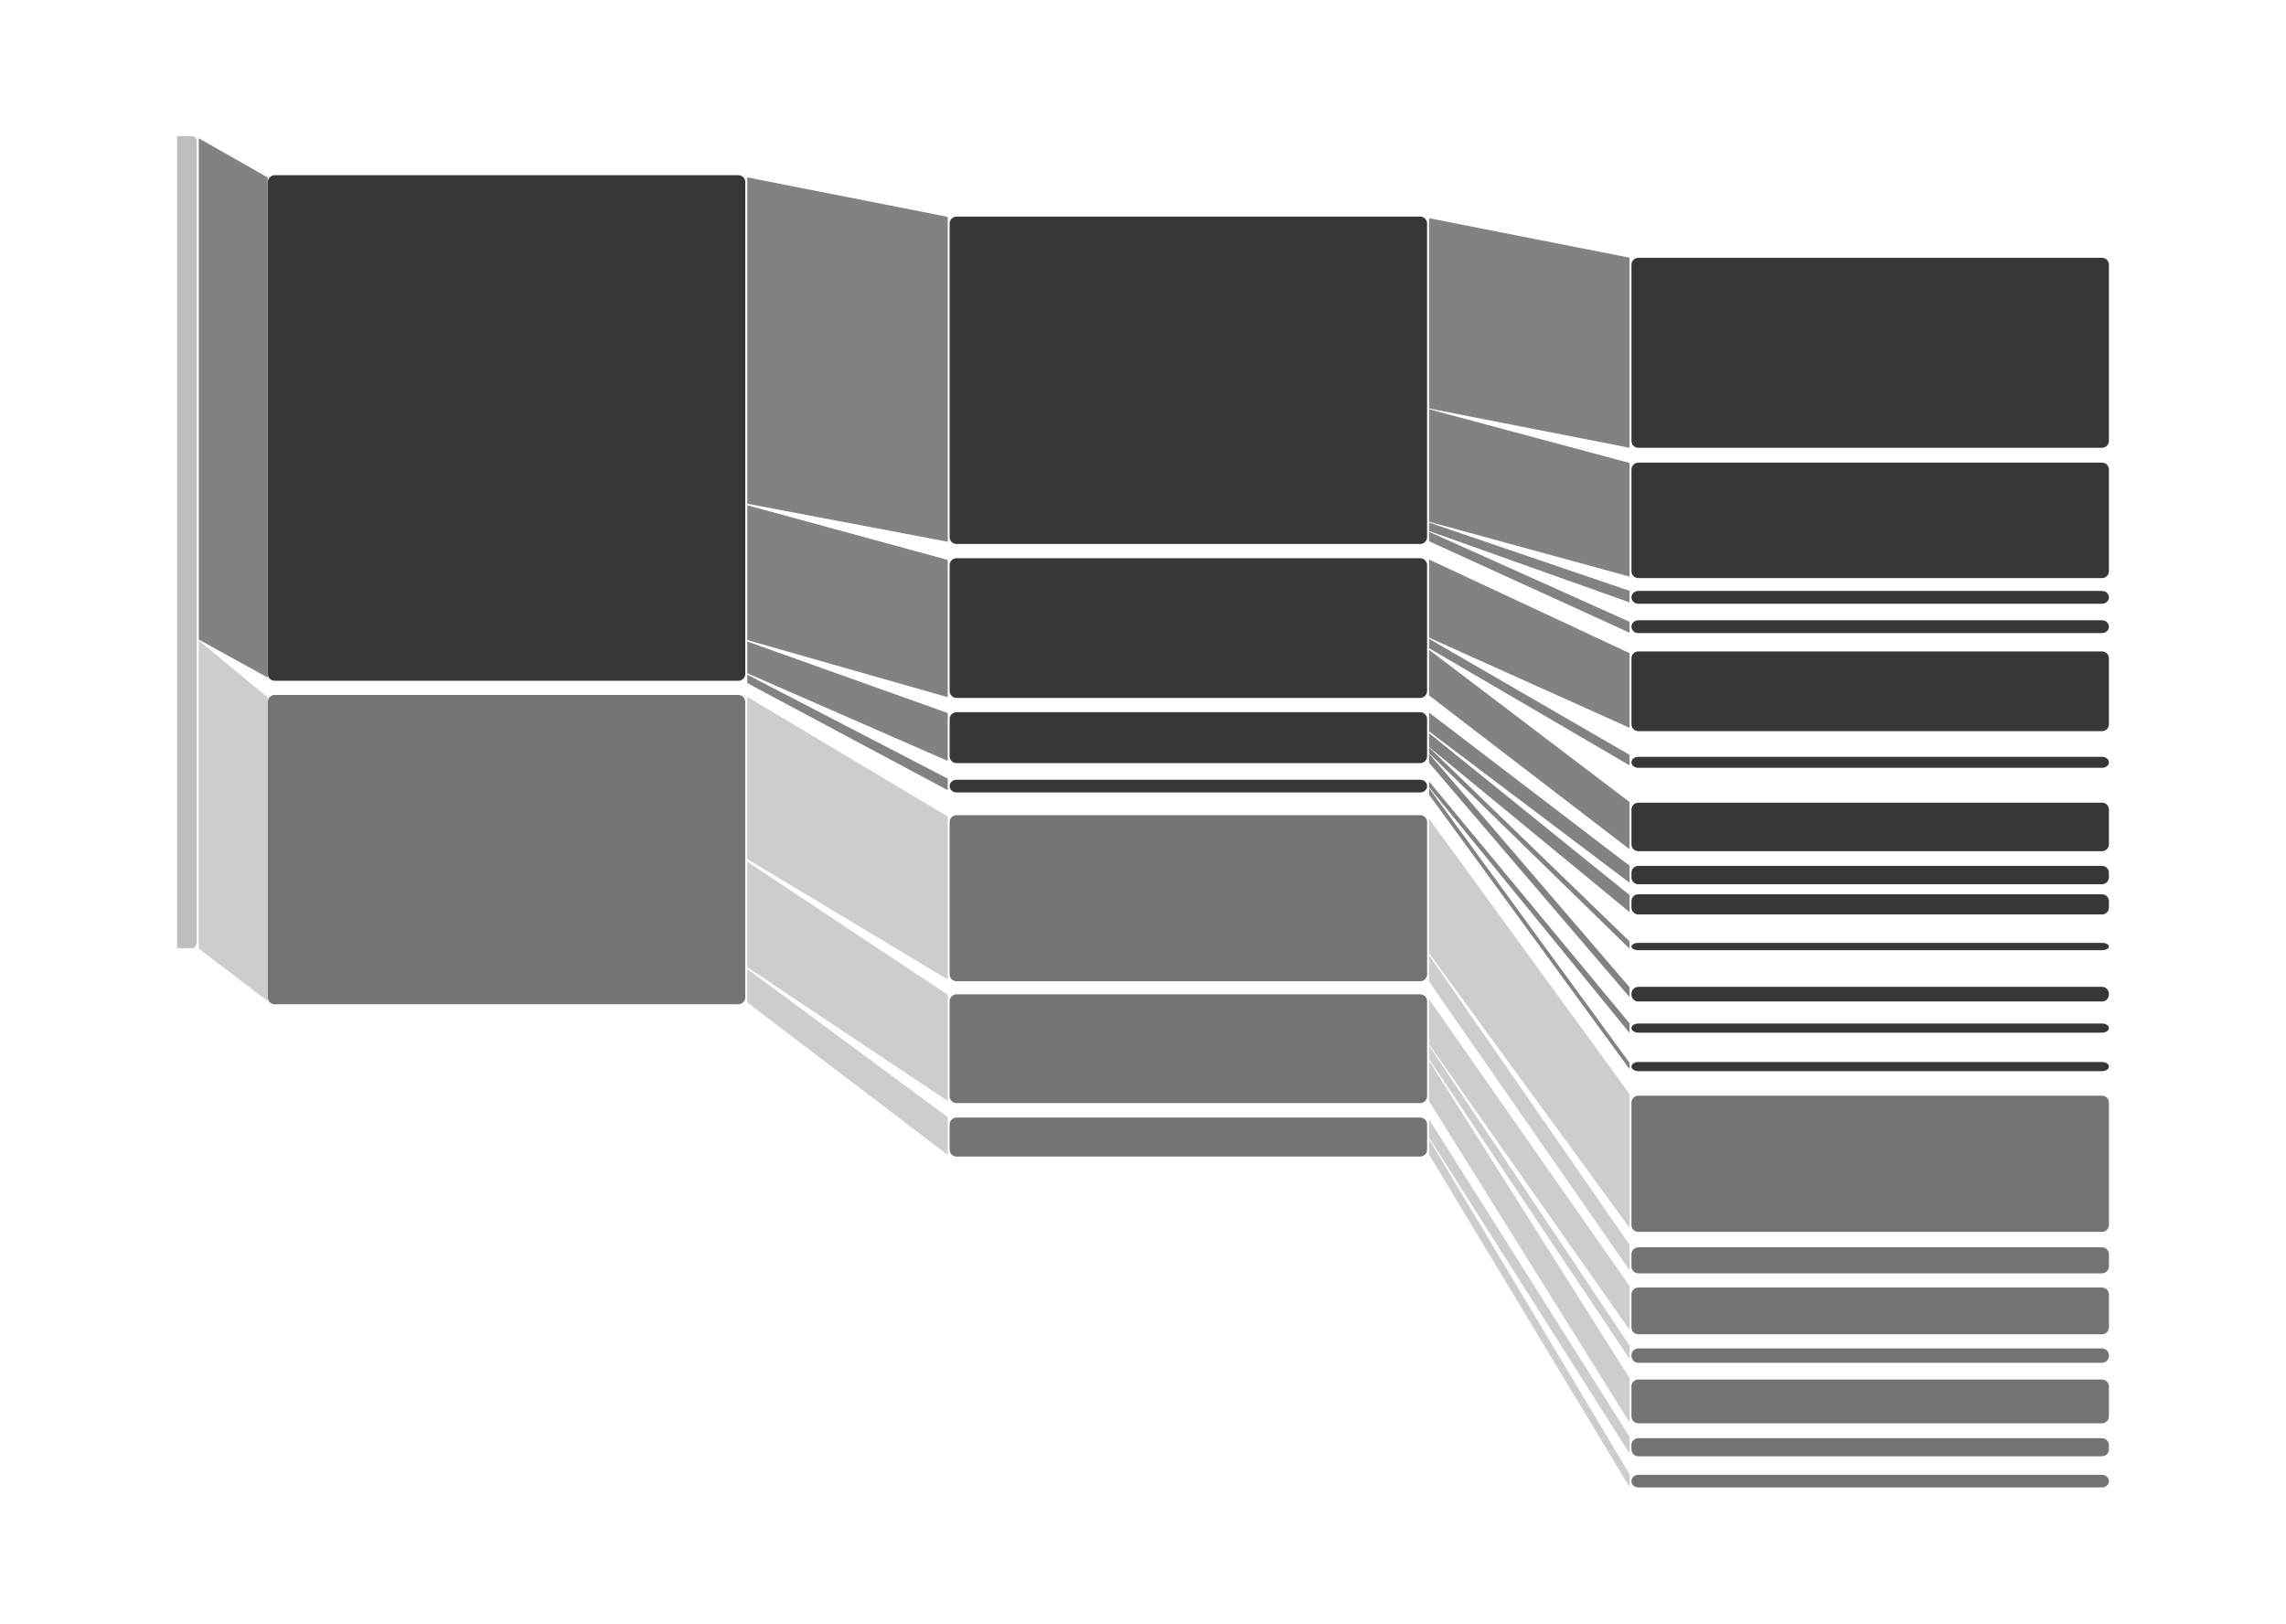
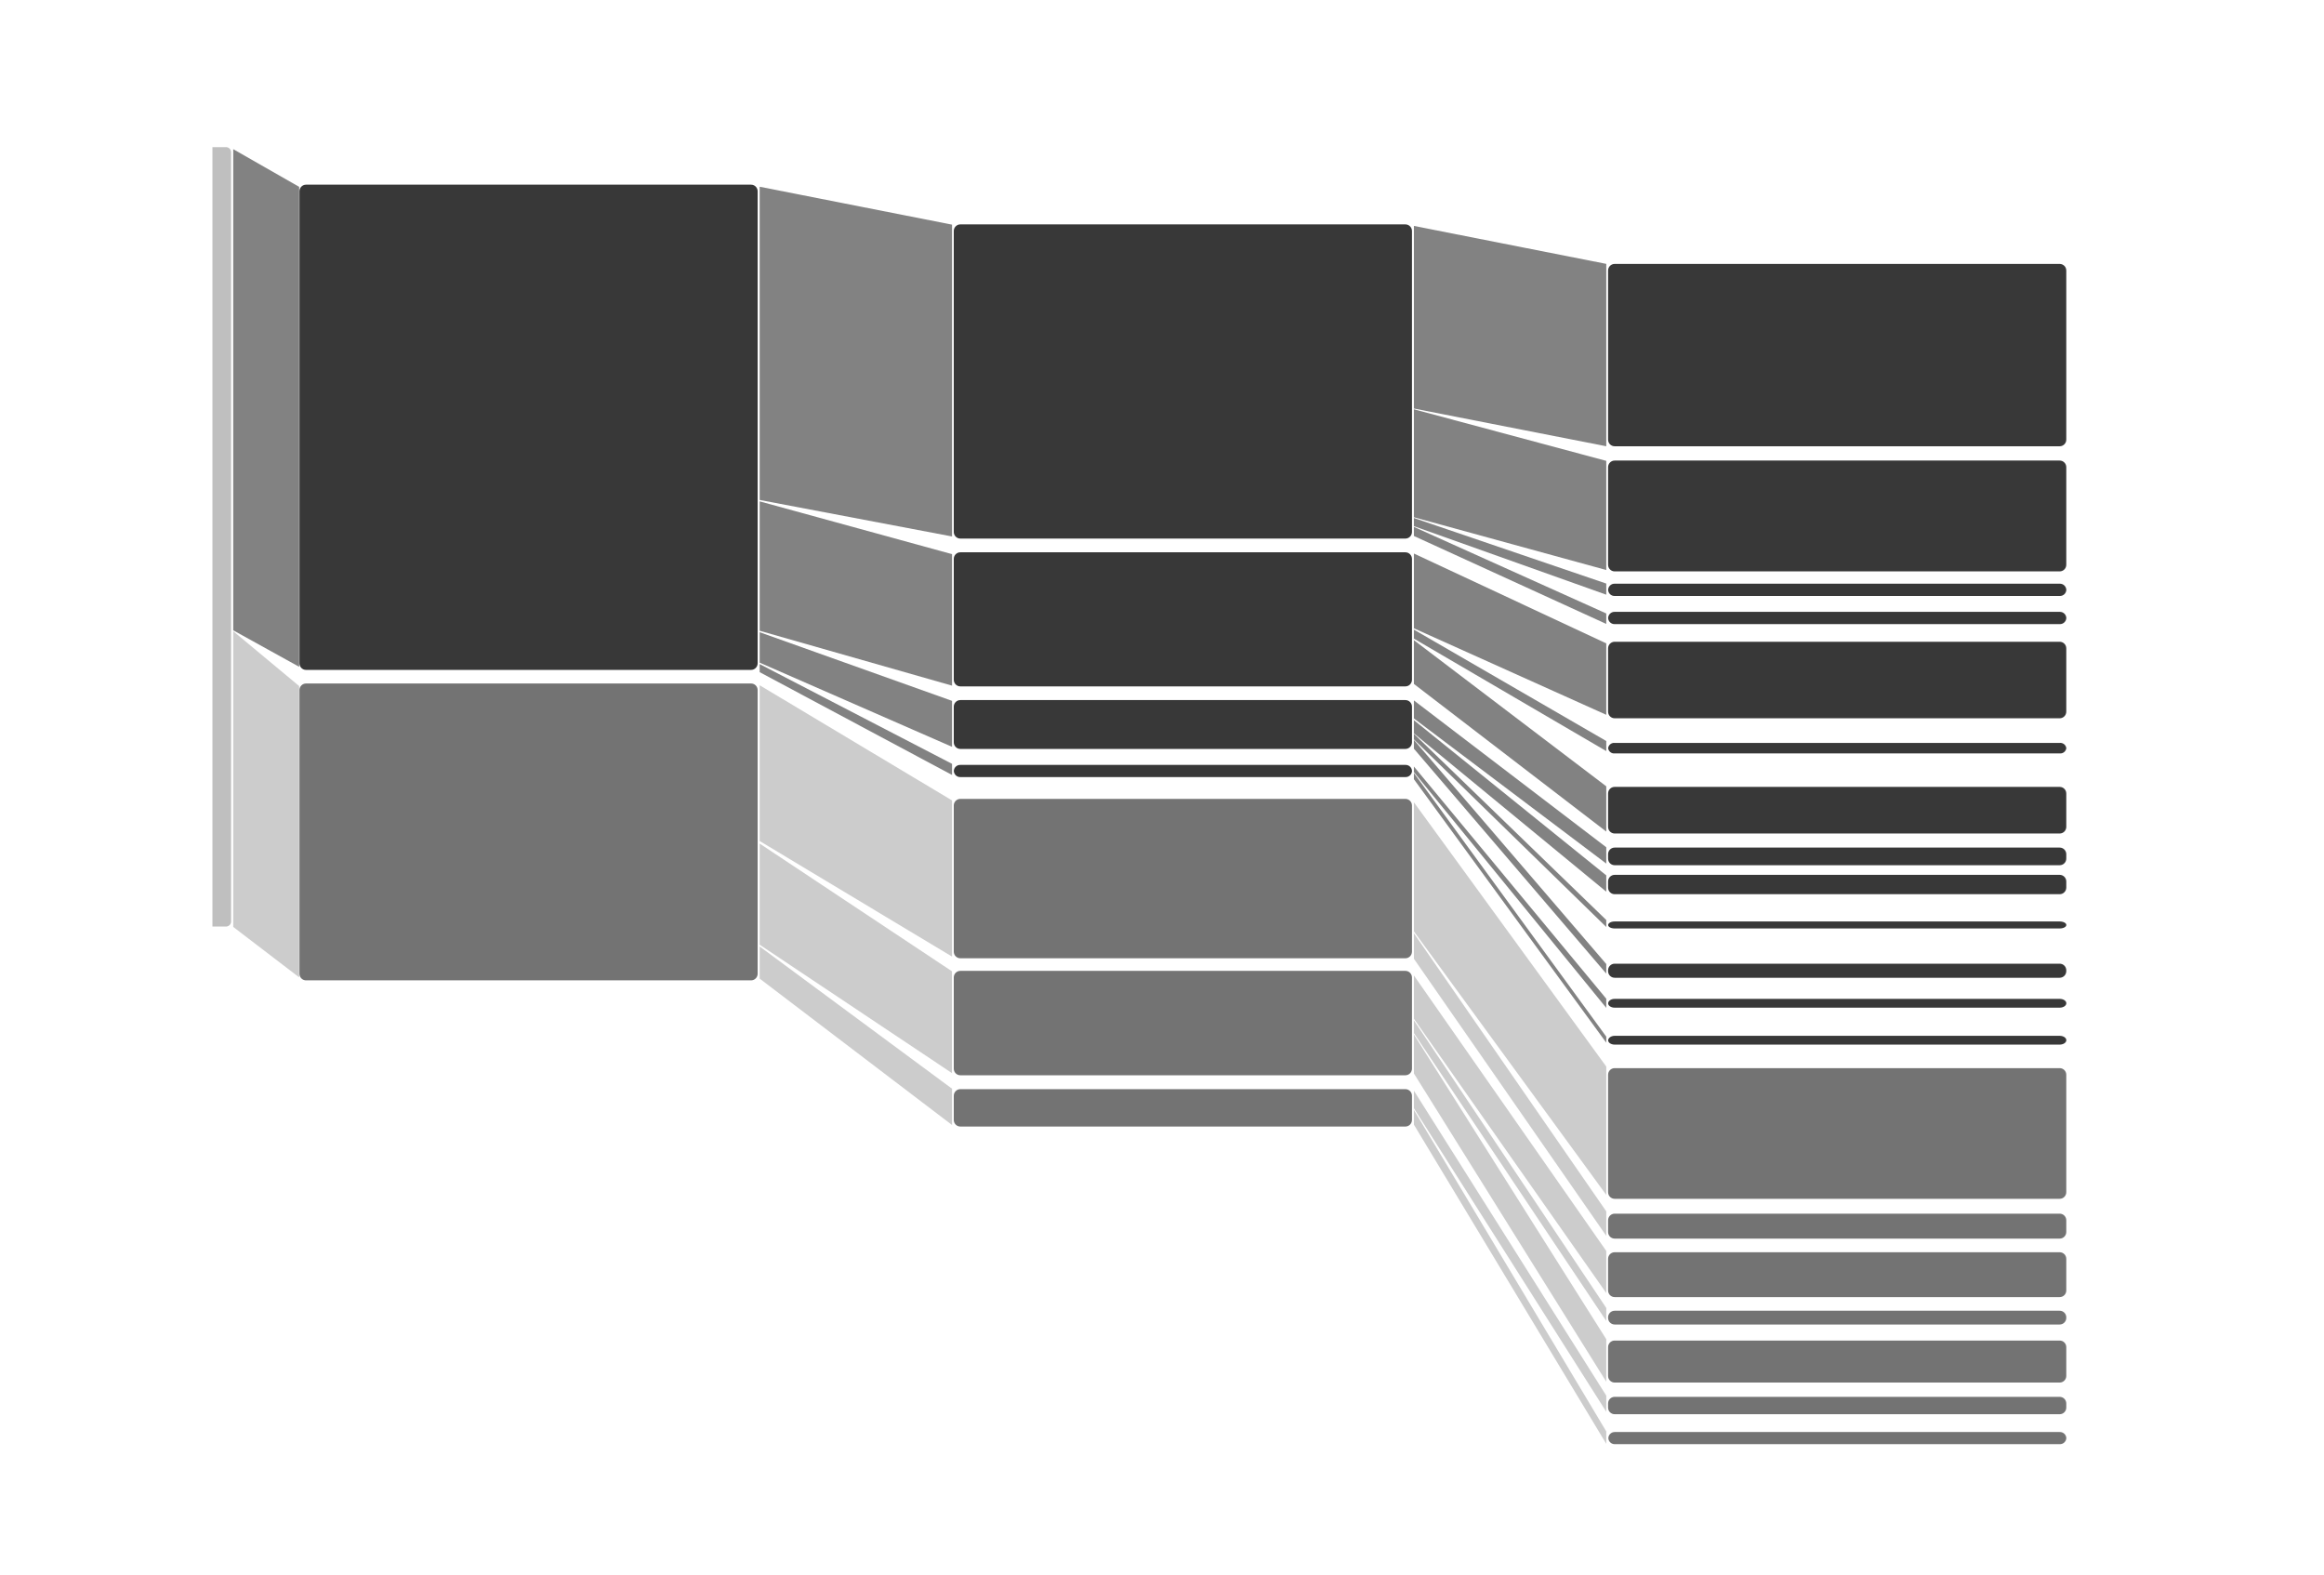
- <svg xmlns="http://www.w3.org/2000/svg" width="176mm" height="125mm" viewBox="0 0 623.622 442.913" id="svg2" version="1.1" enable-background="new">
-   <defs id="defs4">
-     <marker orient="auto" refY="0.0" refX="0.0" id="Arrow1Lstart" style="overflow:visible">
-       <path id="path4782" d="M 0.0,0.0 L 5.0,-5.0 L -12.5,0.0 L 5.0,5.0 L 0.0,0.0 z " style="fill-rule:evenodd;stroke:#000000;stroke-width:1.0pt" transform="scale(0.8) translate(12.5,0)" />
-     </marker>
+ <svg xmlns="http://www.w3.org/2000/svg" id="svg2" viewBox="0 0 528.51 358">
+   <defs>
+     <style>.cls-1{fill-opacity:0.25;}.cls-2{fill-opacity:0.78;}.cls-3{fill-opacity:0.49;}.cls-4{fill-opacity:0.55;}.cls-5{fill-opacity:0.2;}.cls-6{fill:none;}</style>
  </defs>
-   <g id="layer1" transform="translate(0,-609.4488)" style="opacity:1;">
-     <path style="opacity:1;fill:#000000;fill-opacity:0.255;fill-rule:nonzero;stroke:none;stroke-width:1;stroke-linecap:round;stroke-linejoin:round;stroke-miterlimit:4;stroke-dasharray:none;stroke-dashoffset:0;stroke-opacity:1" d="m 48.312,646.592 0,221.506 4.048,0 c 0.706,0 1.274,-0.712 1.274,-1.596 l 0,-218.314 c 0,-0.884 -0.568,-1.596 -1.274,-1.596 l -4.048,0 z" id="rect4356" />
-     <rect style="opacity:1;fill:#000000;fill-opacity:0.784;fill-rule:nonzero;stroke:none;stroke-width:1;stroke-linecap:round;stroke-linejoin:round;stroke-miterlimit:4;stroke-dasharray:none;stroke-dashoffset:0;stroke-opacity:1" id="rect4363" width="130.25" height="137.914" x="73.06" y="657.248" ry="1.879" rx="1.879" />
-     <rect rx="1.879" ry="1.879" y="668.54" x="259.06" height="89.301" width="130.25" id="rect4379" style="opacity:1;fill:#000000;fill-opacity:0.784;fill-rule:nonzero;stroke:none;stroke-width:1;stroke-linecap:round;stroke-linejoin:round;stroke-miterlimit:4;stroke-dasharray:none;stroke-dashoffset:0;stroke-opacity:1" />
-     <rect style="opacity:1;fill:#000000;fill-opacity:0.784;fill-rule:nonzero;stroke:none;stroke-width:1;stroke-linecap:round;stroke-linejoin:round;stroke-miterlimit:4;stroke-dasharray:none;stroke-dashoffset:0;stroke-opacity:1" id="rect4381" width="130.25" height="38.109" x="259.06" y="761.732" ry="1.879" rx="1.879" />
-     <rect rx="1.879" ry="1.879" y="803.732" x="259.06" height="13.89" width="130.25" id="rect4383" style="opacity:1;fill:#000000;fill-opacity:0.784;fill-rule:nonzero;stroke:none;stroke-width:1;stroke-linecap:round;stroke-linejoin:round;stroke-miterlimit:4;stroke-dasharray:none;stroke-dashoffset:0;stroke-opacity:1" />
-     <rect style="opacity:1;fill:#000000;fill-opacity:0.784;fill-rule:nonzero;stroke:none;stroke-width:1;stroke-linecap:round;stroke-linejoin:round;stroke-miterlimit:4;stroke-dasharray:none;stroke-dashoffset:0;stroke-opacity:1" id="rect4385" width="130.25" height="3.46" x="259.06" y="822.162" ry="1.879" rx="1.879" />
-     <rect style="opacity:1;fill:#000000;fill-opacity:0.784;fill-rule:nonzero;stroke:none;stroke-width:1;stroke-linecap:round;stroke-linejoin:round;stroke-miterlimit:4;stroke-dasharray:none;stroke-dashoffset:0;stroke-opacity:1" id="rect4405" width="130.25" height="51.824" x="445.06" y="679.778" ry="1.879" rx="1.879" />
-     <rect rx="1.879" ry="1.879" y="735.657" x="445.06" height="31.495" width="130.25" id="rect4407" style="opacity:1;fill:#000000;fill-opacity:0.784;fill-rule:nonzero;stroke:none;stroke-width:1;stroke-linecap:round;stroke-linejoin:round;stroke-miterlimit:4;stroke-dasharray:none;stroke-dashoffset:0;stroke-opacity:1" />
-     <rect style="opacity:1;fill:#000000;fill-opacity:0.784;fill-rule:nonzero;stroke:none;stroke-width:1;stroke-linecap:round;stroke-linejoin:round;stroke-miterlimit:4;stroke-dasharray:none;stroke-dashoffset:0;stroke-opacity:1" id="rect4409" width="130.25" height="3.495" x="445.06" y="770.658" ry="1.879" rx="1.879" />
-     <rect rx="1.879" ry="1.879" y="778.658" x="445.06" height="3.495" width="130.25" id="rect4411" style="opacity:1;fill:#000000;fill-opacity:0.784;fill-rule:nonzero;stroke:none;stroke-width:1;stroke-linecap:round;stroke-linejoin:round;stroke-miterlimit:4;stroke-dasharray:none;stroke-dashoffset:0;stroke-opacity:1" />
-     <rect style="opacity:1;fill:#000000;fill-opacity:0.784;fill-rule:nonzero;stroke:none;stroke-width:1;stroke-linecap:round;stroke-linejoin:round;stroke-miterlimit:4;stroke-dasharray:none;stroke-dashoffset:0;stroke-opacity:1" id="rect4413" width="130.25" height="21.745" x="445.06" y="787.158" ry="1.879" rx="1.879" />
-     <rect rx="1.879" ry="1.879" y="815.908" x="445.06" height="2.995" width="130.25" id="rect4415" style="opacity:1;fill:#000000;fill-opacity:0.784;fill-rule:nonzero;stroke:none;stroke-width:1;stroke-linecap:round;stroke-linejoin:round;stroke-miterlimit:4;stroke-dasharray:none;stroke-dashoffset:0;stroke-opacity:1" />
-     <rect style="opacity:1;fill:#000000;fill-opacity:0.784;fill-rule:nonzero;stroke:none;stroke-width:1;stroke-linecap:round;stroke-linejoin:round;stroke-miterlimit:4;stroke-dasharray:none;stroke-dashoffset:0;stroke-opacity:1" id="rect4417" width="130.25" height="13.245" x="445.06" y="828.408" ry="1.879" rx="1.879" />
-     <rect rx="1.879" ry="1.879" y="845.658" x="445.06" height="5.012" width="130.25" id="rect4419" style="opacity:1;fill:#000000;fill-opacity:0.784;fill-rule:nonzero;stroke:none;stroke-width:1;stroke-linecap:round;stroke-linejoin:round;stroke-miterlimit:4;stroke-dasharray:none;stroke-dashoffset:0;stroke-opacity:1" />
-     <rect style="opacity:1;fill:#000000;fill-opacity:0.784;fill-rule:nonzero;stroke:none;stroke-width:1;stroke-linecap:round;stroke-linejoin:round;stroke-miterlimit:4;stroke-dasharray:none;stroke-dashoffset:0;stroke-opacity:1" id="rect4421" width="130.25" height="5.495" x="445.06" y="853.408" ry="1.879" rx="1.879" />
-     <rect rx="1.879" ry="1.879" y="866.658" x="445.06" height="1.995" width="130.25" id="rect4423" style="opacity:1;fill:#000000;fill-opacity:0.784;fill-rule:nonzero;stroke:none;stroke-width:1;stroke-linecap:round;stroke-linejoin:round;stroke-miterlimit:4;stroke-dasharray:none;stroke-dashoffset:0;stroke-opacity:1" />
-     <rect style="opacity:1;fill:#000000;fill-opacity:0.784;fill-rule:nonzero;stroke:none;stroke-width:1;stroke-linecap:round;stroke-linejoin:round;stroke-miterlimit:4;stroke-dasharray:none;stroke-dashoffset:0;stroke-opacity:1" id="rect4425" width="130.25" height="3.995" x="445.06" y="878.658" ry="1.879" rx="1.879" />
-     <rect rx="1.879" ry="1.879" y="888.658" x="445.06" height="2.495" width="130.25" id="rect4427" style="opacity:1;fill:#000000;fill-opacity:0.784;fill-rule:nonzero;stroke:none;stroke-width:1;stroke-linecap:round;stroke-linejoin:round;stroke-miterlimit:4;stroke-dasharray:none;stroke-dashoffset:0;stroke-opacity:1" />
-     <rect style="opacity:1;fill:#000000;fill-opacity:0.784;fill-rule:nonzero;stroke:none;stroke-width:1;stroke-linecap:round;stroke-linejoin:round;stroke-miterlimit:4;stroke-dasharray:none;stroke-dashoffset:0;stroke-opacity:1" id="rect4429" width="130.25" height="2.495" x="445.06" y="899.158" ry="1.879" rx="1.879" />
-     <g id="g4341" style="fill:#000000;fill-opacity:0.49">
-       <path id="path4371" d="m 54.222,647.162 0,136.75 18.807,10.375 0,-136.418 z" style="fill:#000000;fill-opacity:0.49;fill-rule:evenodd;stroke:none;stroke-width:1px;stroke-linecap:butt;stroke-linejoin:miter;stroke-opacity:1" />
-       <g style="fill:#000000;fill-opacity:0.49" id="g4300">
-         <path id="path4481" d="m 203.848,657.837 0,89.027 54.693,10.368 0,-88.626 z" style="fill:#000000;fill-opacity:0.49;fill-rule:evenodd;stroke:none;stroke-width:1px;stroke-linecap:butt;stroke-linejoin:miter;stroke-opacity:1" />
-         <path style="fill:#000000;fill-opacity:0.49;fill-rule:evenodd;stroke:none;stroke-width:1px;stroke-linecap:butt;stroke-linejoin:miter;stroke-opacity:1" d="m 203.848,747.279 0,36.764 54.693,15.609 0,-37.454 z" id="path4483" />
-         <path id="path4487" d="m 203.848,784.447 0,8.657 54.693,23.917 0,-13.059 z" style="fill:#000000;fill-opacity:0.49;fill-rule:evenodd;stroke:none;stroke-width:1px;stroke-linecap:butt;stroke-linejoin:miter;stroke-opacity:1" />
-         <path style="fill:#000000;fill-opacity:0.49;fill-rule:evenodd;stroke:none;stroke-width:1px;stroke-linecap:butt;stroke-linejoin:miter;stroke-opacity:1" d="m 203.848,793.497 0,2.293 54.693,29.22 0,-3.16 z" id="path4489" />
-         <path style="fill:#000000;fill-opacity:0.49;fill-rule:evenodd;stroke:none;stroke-width:1px;stroke-linecap:butt;stroke-linejoin:miter;stroke-opacity:1" d="m 389.848,668.974 0,51.904 54.693,10.721 0,-51.857 z" id="path4499" />
-         <path id="path4501" d="m 389.848,721.085 0,30.691 54.693,14.964 0,-30.997 z" style="fill:#000000;fill-opacity:0.49;fill-rule:evenodd;stroke:none;stroke-width:1px;stroke-linecap:butt;stroke-linejoin:miter;stroke-opacity:1" />
-         <path style="fill:#000000;fill-opacity:0.49;fill-rule:evenodd;stroke:none;stroke-width:1px;stroke-linecap:butt;stroke-linejoin:miter;stroke-opacity:1" d="m 389.848,751.991 0,2.318 54.693,19.472 0,-3.155 z" id="path4503" />
-         <path id="path4505" d="m 389.848,754.511 0,2.584 54.693,24.952 0,-2.978 z" style="fill:#000000;fill-opacity:0.49;fill-rule:evenodd;stroke:none;stroke-width:1px;stroke-linecap:butt;stroke-linejoin:miter;stroke-opacity:1" />
-         <path style="fill:#000000;fill-opacity:0.49;fill-rule:evenodd;stroke:none;stroke-width:1px;stroke-linecap:butt;stroke-linejoin:miter;stroke-opacity:1" d="m 389.848,762.085 0,21.316 54.693,24.589 0,-20.372 z" id="path4507" />
-         <path id="path4509" d="m 389.848,783.71 0,2.566 54.693,31.964 0,-2.872 z" style="fill:#000000;fill-opacity:0.49;fill-rule:evenodd;stroke:none;stroke-width:1px;stroke-linecap:butt;stroke-linejoin:miter;stroke-opacity:1" />
-         <path id="path4511" d="m 389.848,786.71 0,12.441 54.693,41.964 0,-12.872 z" style="fill:#000000;fill-opacity:0.49;fill-rule:evenodd;stroke:none;stroke-width:1px;stroke-linecap:butt;stroke-linejoin:miter;stroke-opacity:1" />
-         <path id="path4513" d="m 389.848,803.835 0,5.124 54.693,41.299 0,-4.64 z" style="fill:#000000;fill-opacity:0.49;fill-rule:evenodd;stroke:none;stroke-width:1px;stroke-linecap:butt;stroke-linejoin:miter;stroke-opacity:1" />
-         <path style="fill:#000000;fill-opacity:0.49;fill-rule:evenodd;stroke:none;stroke-width:1px;stroke-linecap:butt;stroke-linejoin:miter;stroke-opacity:1" d="m 389.848,809.448 0,3.798 54.693,45.011 0,-4.64 z" id="path4515" />
-         <path id="path4517" d="m 389.848,813.327 0,1.589 54.693,53.32 0,-1.988 z" style="fill:#000000;fill-opacity:0.49;fill-rule:evenodd;stroke:none;stroke-width:1px;stroke-linecap:butt;stroke-linejoin:miter;stroke-opacity:1" />
-         <path style="fill:#000000;fill-opacity:0.49;fill-rule:evenodd;stroke:none;stroke-width:1px;stroke-linecap:butt;stroke-linejoin:miter;stroke-opacity:1" d="m 389.848,815.062 0,2.472 54.693,63.926 0,-2.695 z" id="path4519" />
-         <path id="path4521" d="m 389.848,822.62 0,1.589 54.693,67.02 0,-2.607 z" style="fill:#000000;fill-opacity:0.49;fill-rule:evenodd;stroke:none;stroke-width:1px;stroke-linecap:butt;stroke-linejoin:miter;stroke-opacity:1" />
-         <path style="fill:#000000;fill-opacity:0.49;fill-rule:evenodd;stroke:none;stroke-width:1px;stroke-linecap:butt;stroke-linejoin:miter;stroke-opacity:1" d="m 389.848,824.465 0,1.765 54.693,74.886 0,-1.723 z" id="path4523" />
+   <g id="layer1">
+     <path id="rect4356" class="cls-1" d="M48.55,33.46V210.67h3.24a1.17,1.17,0,0,0,1-1.28V34.74a1.17,1.17,0,0,0-1-1.28Z" transform="translate(-0.24)" />
+     <rect id="rect4363" class="cls-2" x="68.1" y="41.99" width="104.2" height="110.33" rx="1.5" ry="1.5" />
+     <rect id="rect4379" class="cls-2" x="216.9" y="51.02" width="104.2" height="71.44" rx="1.5" ry="1.5" />
+     <rect id="rect4381" class="cls-2" x="216.9" y="125.58" width="104.2" height="30.49" rx="1.5" ry="1.5" />
+     <rect id="rect4383" class="cls-2" x="216.9" y="159.18" width="104.2" height="11.11" rx="1.5" ry="1.5" />
+     <path id="rect4385" class="cls-2" d="M218.65,173.92H319.84a1.45,1.45,0,0,1,1.51,1.38h0a1.45,1.45,0,0,1-1.51,1.39H218.65a1.45,1.45,0,0,1-1.5-1.39h0A1.44,1.44,0,0,1,218.65,173.92Z" transform="translate(-0.24)" />
+     <rect id="rect4405" class="cls-2" x="365.7" y="60.01" width="104.2" height="41.46" rx="1.5" ry="1.5" />
+     <rect id="rect4407" class="cls-2" x="365.7" y="104.72" width="104.2" height="25.2" rx="1.5" ry="1.5" />
+     <path id="rect4409" class="cls-2" d="M367.45,132.72H468.64a1.46,1.46,0,0,1,1.51,1.4h0a1.45,1.45,0,0,1-1.51,1.39H367.45a1.45,1.45,0,0,1-1.5-1.39h0A1.45,1.45,0,0,1,367.45,132.72Z" transform="translate(-0.24)" />
+     <path id="rect4411" class="cls-2" d="M367.45,139.12H468.64a1.46,1.46,0,0,1,1.51,1.4h0a1.45,1.45,0,0,1-1.51,1.39H367.45a1.45,1.45,0,0,1-1.5-1.39h0A1.45,1.45,0,0,1,367.45,139.12Z" transform="translate(-0.24)" />
+     <rect id="rect4413" class="cls-2" x="365.7" y="145.92" width="104.2" height="17.4" rx="1.5" ry="1.5" />
+     <path id="rect4415" class="cls-2" d="M367.45,168.92H468.64a1.38,1.38,0,0,1,1.51,1.2h0a1.38,1.38,0,0,1-1.51,1.19H367.45a1.37,1.37,0,0,1-1.5-1.19h0A1.37,1.37,0,0,1,367.45,168.92Z" transform="translate(-0.24)" />
+     <rect id="rect4417" class="cls-2" x="365.7" y="178.92" width="104.2" height="10.6" rx="1.5" ry="1.5" />
+     <rect id="rect4419" class="cls-2" x="365.7" y="192.72" width="104.2" height="4.01" rx="1.5" ry="1.5" />
+     <rect id="rect4421" class="cls-2" x="365.7" y="198.92" width="104.2" height="4.4" rx="1.5" ry="1.5" />
+     <path id="rect4423" class="cls-2" d="M367.45,209.52H468.64c.83,0,1.51.35,1.51.8h0c0,.44-.68.79-1.51.79H367.45c-.83,0-1.5-.35-1.5-.79h0C366,209.87,366.62,209.52,367.45,209.52Z" transform="translate(-0.24)" />
+     <rect id="rect4425" class="cls-2" x="365.7" y="219.12" width="104.2" height="3.2" rx="1.5" ry="1.5" />
+     <path id="rect4427" class="cls-2" d="M367.45,227.12H468.64c.83,0,1.51.44,1.51,1h0c0,.55-.68,1-1.51,1H367.45c-.83,0-1.5-.44-1.5-1h0C366,227.56,366.62,227.12,367.45,227.12Z" transform="translate(-0.24)" />
+     <path id="rect4429" class="cls-2" d="M367.45,235.52H468.64c.83,0,1.51.44,1.51,1h0c0,.55-.68,1-1.51,1H367.45c-.83,0-1.5-.44-1.5-1h0C366,236,366.62,235.52,367.45,235.52Z" transform="translate(-0.24)" />
+     <g id="g4341">
+       <path id="path4371" class="cls-3" d="M53.28,33.92v109.4l15,8.3V42.49Z" transform="translate(-0.24)" />
+       <g id="g4300">
+         <path id="path4481" class="cls-3" d="M173,42.46v71.22l43.75,8.3V51.08Z" transform="translate(-0.24)" />
+         <path id="path4483" class="cls-3" d="M173,114v29.42l43.75,12.48V126Z" transform="translate(-0.24)" />
+         <path id="path4487" class="cls-3" d="M173,143.75v6.92l43.75,19.14V159.36Z" transform="translate(-0.24)" />
+         <path id="path4489" class="cls-3" d="M173,151v1.83l43.75,23.38v-2.53Z" transform="translate(-0.24)" />
+         <path id="path4499" class="cls-3" d="M321.78,51.37V92.89l43.75,8.58V60Z" transform="translate(-0.24)" />
+         <path id="path4501" class="cls-3" d="M321.78,93.06v24.55l43.75,12V104.79Z" transform="translate(-0.24)" />
+         <path id="path4503" class="cls-3" d="M321.78,117.78v1.86l43.75,15.58v-2.53Z" transform="translate(-0.24)" />
+         <path id="path4505" class="cls-3" d="M321.78,119.8v2.07l43.75,20v-2.38Z" transform="translate(-0.24)" />
+         <path id="path4507" class="cls-3" d="M321.78,125.86v17l43.75,19.67V146.29Z" transform="translate(-0.24)" />
+         <path id="path4509" class="cls-3" d="M321.78,143.16v2.05l43.75,25.57v-2.29Z" transform="translate(-0.24)" />
+         <path id="path4511" class="cls-3" d="M321.78,145.56v9.95l43.75,33.57V178.79Z" transform="translate(-0.24)" />
+         <path id="path4513" class="cls-3" d="M321.78,159.26v4.1l43.75,33v-3.71Z" transform="translate(-0.24)" />
+         <path id="path4515" class="cls-3" d="M321.78,163.75v3l43.75,36v-3.71Z" transform="translate(-0.24)" />
+         <path id="path4517" class="cls-3" d="M321.78,166.85v1.27l43.75,42.66v-1.59Z" transform="translate(-0.24)" />
+         <path id="path4519" class="cls-3" d="M321.78,168.24v2l43.75,51.14V219.2Z" transform="translate(-0.24)" />
+         <path id="path4521" class="cls-3" d="M321.78,174.29v1.27l43.75,53.61v-2.08Z" transform="translate(-0.24)" />
+         <path id="path4523" class="cls-3" d="M321.78,175.76v1.42l43.75,59.9v-1.37Z" transform="translate(-0.24)" />
      </g>
    </g>
-     <rect rx="1.879" ry="1.879" y="799.028" x="73.06" height="84.374" width="130.25" id="rect4365" style="opacity:1;fill:#000000;fill-opacity:0.549;fill-rule:nonzero;stroke:none;stroke-width:1;stroke-linecap:round;stroke-linejoin:round;stroke-miterlimit:4;stroke-dasharray:none;stroke-dashoffset:0;stroke-opacity:1" />
-     <rect style="opacity:1;fill:#000000;fill-opacity:0.549;fill-rule:nonzero;stroke:none;stroke-width:1;stroke-linecap:round;stroke-linejoin:round;stroke-miterlimit:4;stroke-dasharray:none;stroke-dashoffset:0;stroke-opacity:1" id="rect4387" width="130.25" height="45.302" x="259.06" y="831.821" ry="1.879" rx="1.879" />
-     <rect rx="1.879" ry="1.879" y="880.696" x="259.06" height="29.677" width="130.25" id="rect4389" style="opacity:1;fill:#000000;fill-opacity:0.549;fill-rule:nonzero;stroke:none;stroke-width:1;stroke-linecap:round;stroke-linejoin:round;stroke-miterlimit:4;stroke-dasharray:none;stroke-dashoffset:0;stroke-opacity:1" />
-     <rect style="opacity:1;fill:#000000;fill-opacity:0.549;fill-rule:nonzero;stroke:none;stroke-width:1;stroke-linecap:round;stroke-linejoin:round;stroke-miterlimit:4;stroke-dasharray:none;stroke-dashoffset:0;stroke-opacity:1" id="rect4391" width="130.25" height="10.63" x="259.06" y="914.321" ry="1.879" rx="1.879" />
-     <rect rx="1.879" ry="1.879" y="908.351" x="445.06" height="37.143" width="130.25" id="rect4431" style="opacity:1;fill:#000000;fill-opacity:0.549;fill-rule:nonzero;stroke:none;stroke-width:1;stroke-linecap:round;stroke-linejoin:round;stroke-miterlimit:4;stroke-dasharray:none;stroke-dashoffset:0;stroke-opacity:1" />
-     <rect style="opacity:1;fill:#000000;fill-opacity:0.549;fill-rule:nonzero;stroke:none;stroke-width:1;stroke-linecap:round;stroke-linejoin:round;stroke-miterlimit:4;stroke-dasharray:none;stroke-dashoffset:0;stroke-opacity:1" id="rect4433" width="130.25" height="7.091" x="445.06" y="949.716" ry="1.879" rx="1.879" />
-     <rect rx="1.879" ry="1.879" y="960.677" x="445.06" height="12.748" width="130.25" id="rect4435" style="opacity:1;fill:#000000;fill-opacity:0.549;fill-rule:nonzero;stroke:none;stroke-width:1;stroke-linecap:round;stroke-linejoin:round;stroke-miterlimit:4;stroke-dasharray:none;stroke-dashoffset:0;stroke-opacity:1" />
-     <rect style="opacity:1;fill:#000000;fill-opacity:0.549;fill-rule:nonzero;stroke:none;stroke-width:1;stroke-linecap:round;stroke-linejoin:round;stroke-miterlimit:4;stroke-dasharray:none;stroke-dashoffset:0;stroke-opacity:1" id="rect4437" width="130.25" height="3.909" x="445.06" y="977.294" ry="1.879" rx="1.879" />
-     <rect rx="1.879" ry="1.879" y="985.779" x="445.06" height="11.94" width="130.25" id="rect4439" style="opacity:1;fill:#000000;fill-opacity:0.549;fill-rule:nonzero;stroke:none;stroke-width:1;stroke-linecap:round;stroke-linejoin:round;stroke-miterlimit:4;stroke-dasharray:none;stroke-dashoffset:0;stroke-opacity:1" />
-     <rect style="opacity:1;fill:#000000;fill-opacity:0.549;fill-rule:nonzero;stroke:none;stroke-width:1;stroke-linecap:round;stroke-linejoin:round;stroke-miterlimit:4;stroke-dasharray:none;stroke-dashoffset:0;stroke-opacity:1" id="rect4537" width="130.25" height="4.94" x="445.06" y="1001.779" ry="1.879" rx="1.879" />
-     <rect rx="1.879" ry="1.879" y="1011.779" x="445.06" height="3.44" width="130.25" id="rect4539" style="opacity:1;fill:#000000;fill-opacity:0.549;fill-rule:nonzero;stroke:none;stroke-width:1;stroke-linecap:round;stroke-linejoin:round;stroke-miterlimit:4;stroke-dasharray:none;stroke-dashoffset:0;stroke-opacity:1" />
-     <g id="g4362" style="fill:#000000;fill-opacity:0.196">
-       <path style="fill:#000000;fill-opacity:0.196;fill-rule:evenodd;stroke:none;stroke-width:1px;stroke-linecap:butt;stroke-linejoin:miter;stroke-opacity:1" d="m 54.222,784.162 0,84.05 18.807,14.335 0,-82.839 z" id="path4373" />
-       <path style="fill:#000000;fill-opacity:0.196;fill-rule:evenodd;stroke:none;stroke-width:1px;stroke-linecap:butt;stroke-linejoin:miter;stroke-opacity:1" d="m 203.848,799.529 0,44.264 54.693,32.859 0,-44.454 z" id="path4491" />
-       <path id="path4493" d="m 203.848,844.529 0,28.764 54.693,36.484 0,-28.954 z" style="fill:#000000;fill-opacity:0.196;fill-rule:evenodd;stroke:none;stroke-width:1px;stroke-linecap:butt;stroke-linejoin:miter;stroke-opacity:1" />
-       <path style="fill:#000000;fill-opacity:0.196;fill-rule:evenodd;stroke:none;stroke-width:1px;stroke-linecap:butt;stroke-linejoin:miter;stroke-opacity:1" d="m 203.848,873.779 0,9.12 54.693,41.611 0,-10.313 z" id="path4495" />
-       <path style="fill:#000000;fill-opacity:0.196;fill-rule:evenodd;stroke:none;stroke-width:1px;stroke-linecap:butt;stroke-linejoin:miter;stroke-opacity:1" d="m 389.848,832.786 0,36.701 54.693,74.891 0,-36.477 z" id="path4525" />
-       <path id="path4527" d="m 389.848,870.014 0,7.18 54.693,78.78 0,-6.955 z" style="fill:#000000;fill-opacity:0.196;fill-rule:evenodd;stroke:none;stroke-width:1px;stroke-linecap:butt;stroke-linejoin:miter;stroke-opacity:1" />
-       <path style="fill:#000000;fill-opacity:0.196;fill-rule:evenodd;stroke:none;stroke-width:1px;stroke-linecap:butt;stroke-linejoin:miter;stroke-opacity:1" d="m 389.848,882.014 0,12.305 54.693,77.905 0,-11.955 z" id="path4529" />
-       <path id="path4531" d="m 389.848,894.721 0,3.643 54.693,81.795 0,-3.647 z" style="fill:#000000;fill-opacity:0.196;fill-rule:evenodd;stroke:none;stroke-width:1px;stroke-linecap:butt;stroke-linejoin:miter;stroke-opacity:1" />
-       <path id="path4533" d="m 389.848,898.786 0,11.069 54.693,87.619 0,-12.082 z" style="fill:#000000;fill-opacity:0.196;fill-rule:evenodd;stroke:none;stroke-width:1px;stroke-linecap:butt;stroke-linejoin:miter;stroke-opacity:1" />
-       <path style="fill:#000000;fill-opacity:0.196;fill-rule:evenodd;stroke:none;stroke-width:1px;stroke-linecap:butt;stroke-linejoin:miter;stroke-opacity:1" d="m 389.848,914.786 0,4.987 54.693,86.201 0,-4.582 z" id="path4535" />
-       <path id="path4541" d="m 389.848,920.223 0,4.191 54.693,90.709 0,-3.521 z" style="fill:#000000;fill-opacity:0.196;fill-rule:evenodd;stroke:none;stroke-width:1px;stroke-linecap:butt;stroke-linejoin:miter;stroke-opacity:1" />
+     <rect id="rect4365" class="cls-4" x="68.1" y="155.41" width="104.2" height="67.5" rx="1.5" ry="1.5" />
+     <rect id="rect4387" class="cls-4" x="216.9" y="181.65" width="104.2" height="36.24" rx="1.5" ry="1.5" />
+     <rect id="rect4389" class="cls-4" x="216.9" y="220.75" width="104.2" height="23.74" rx="1.5" ry="1.5" />
+     <rect id="rect4391" class="cls-4" x="216.9" y="247.65" width="104.2" height="8.5" rx="1.5" ry="1.5" />
+     <rect id="rect4431" class="cls-4" x="365.7" y="242.87" width="104.2" height="29.71" rx="1.5" ry="1.5" />
+     <rect id="rect4433" class="cls-4" x="365.7" y="275.96" width="104.2" height="5.67" rx="1.5" ry="1.5" />
+     <rect id="rect4435" class="cls-4" x="365.7" y="284.73" width="104.2" height="10.2" rx="1.5" ry="1.5" />
+     <rect id="rect4437" class="cls-4" x="365.7" y="298.03" width="104.2" height="3.13" rx="1.5" ry="1.5" />
+     <rect id="rect4439" class="cls-4" x="365.7" y="304.81" width="104.2" height="9.55" rx="1.5" ry="1.5" />
+     <rect id="rect4537" class="cls-4" x="365.7" y="317.61" width="104.2" height="3.95" rx="1.5" ry="1.5" />
+     <path id="rect4539" class="cls-4" d="M367.45,325.61H468.64a1.45,1.45,0,0,1,1.51,1.38h0a1.45,1.45,0,0,1-1.51,1.38H367.45A1.44,1.44,0,0,1,366,327h0A1.44,1.44,0,0,1,367.45,325.61Z" transform="translate(-0.24)" />
+     <g id="g4362">
+       <path id="path4373" class="cls-5" d="M53.28,143.52v67.24l15,11.47V156Z" transform="translate(-0.24)" />
+       <path id="path4491" class="cls-5" d="M173,155.81v35.42l43.75,26.28V182Z" transform="translate(-0.24)" />
+       <path id="path4493" class="cls-5" d="M173,191.81v23L216.73,244V220.85Z" transform="translate(-0.24)" />
+       <path id="path4495" class="cls-5" d="M173,215.21v7.3l43.75,33.29v-8.25Z" transform="translate(-0.24)" />
+       <path id="path4525" class="cls-5" d="M321.78,182.42v29.36l43.75,59.91V242.51Z" transform="translate(-0.24)" />
+       <path id="path4527" class="cls-5" d="M321.78,212.2V218l43.75,63v-5.56Z" transform="translate(-0.24)" />
+       <path id="path4529" class="cls-5" d="M321.78,221.8v9.85L365.53,294v-9.56Z" transform="translate(-0.24)" />
+       <path id="path4531" class="cls-5" d="M321.78,232v2.91l43.75,65.44V297.4Z" transform="translate(-0.24)" />
+       <path id="path4533" class="cls-5" d="M321.78,235.22v8.86l43.75,70.09v-9.66Z" transform="translate(-0.24)" />
+       <path id="path4535" class="cls-5" d="M321.78,248v4l43.75,69v-3.66Z" transform="translate(-0.24)" />
+       <path id="path4541" class="cls-5" d="M321.78,252.37v3.35l43.75,72.57v-2.82Z" transform="translate(-0.24)" />
    </g>
  </g>
+   <rect class="cls-6" width="528.51" height="358" />
</svg>
